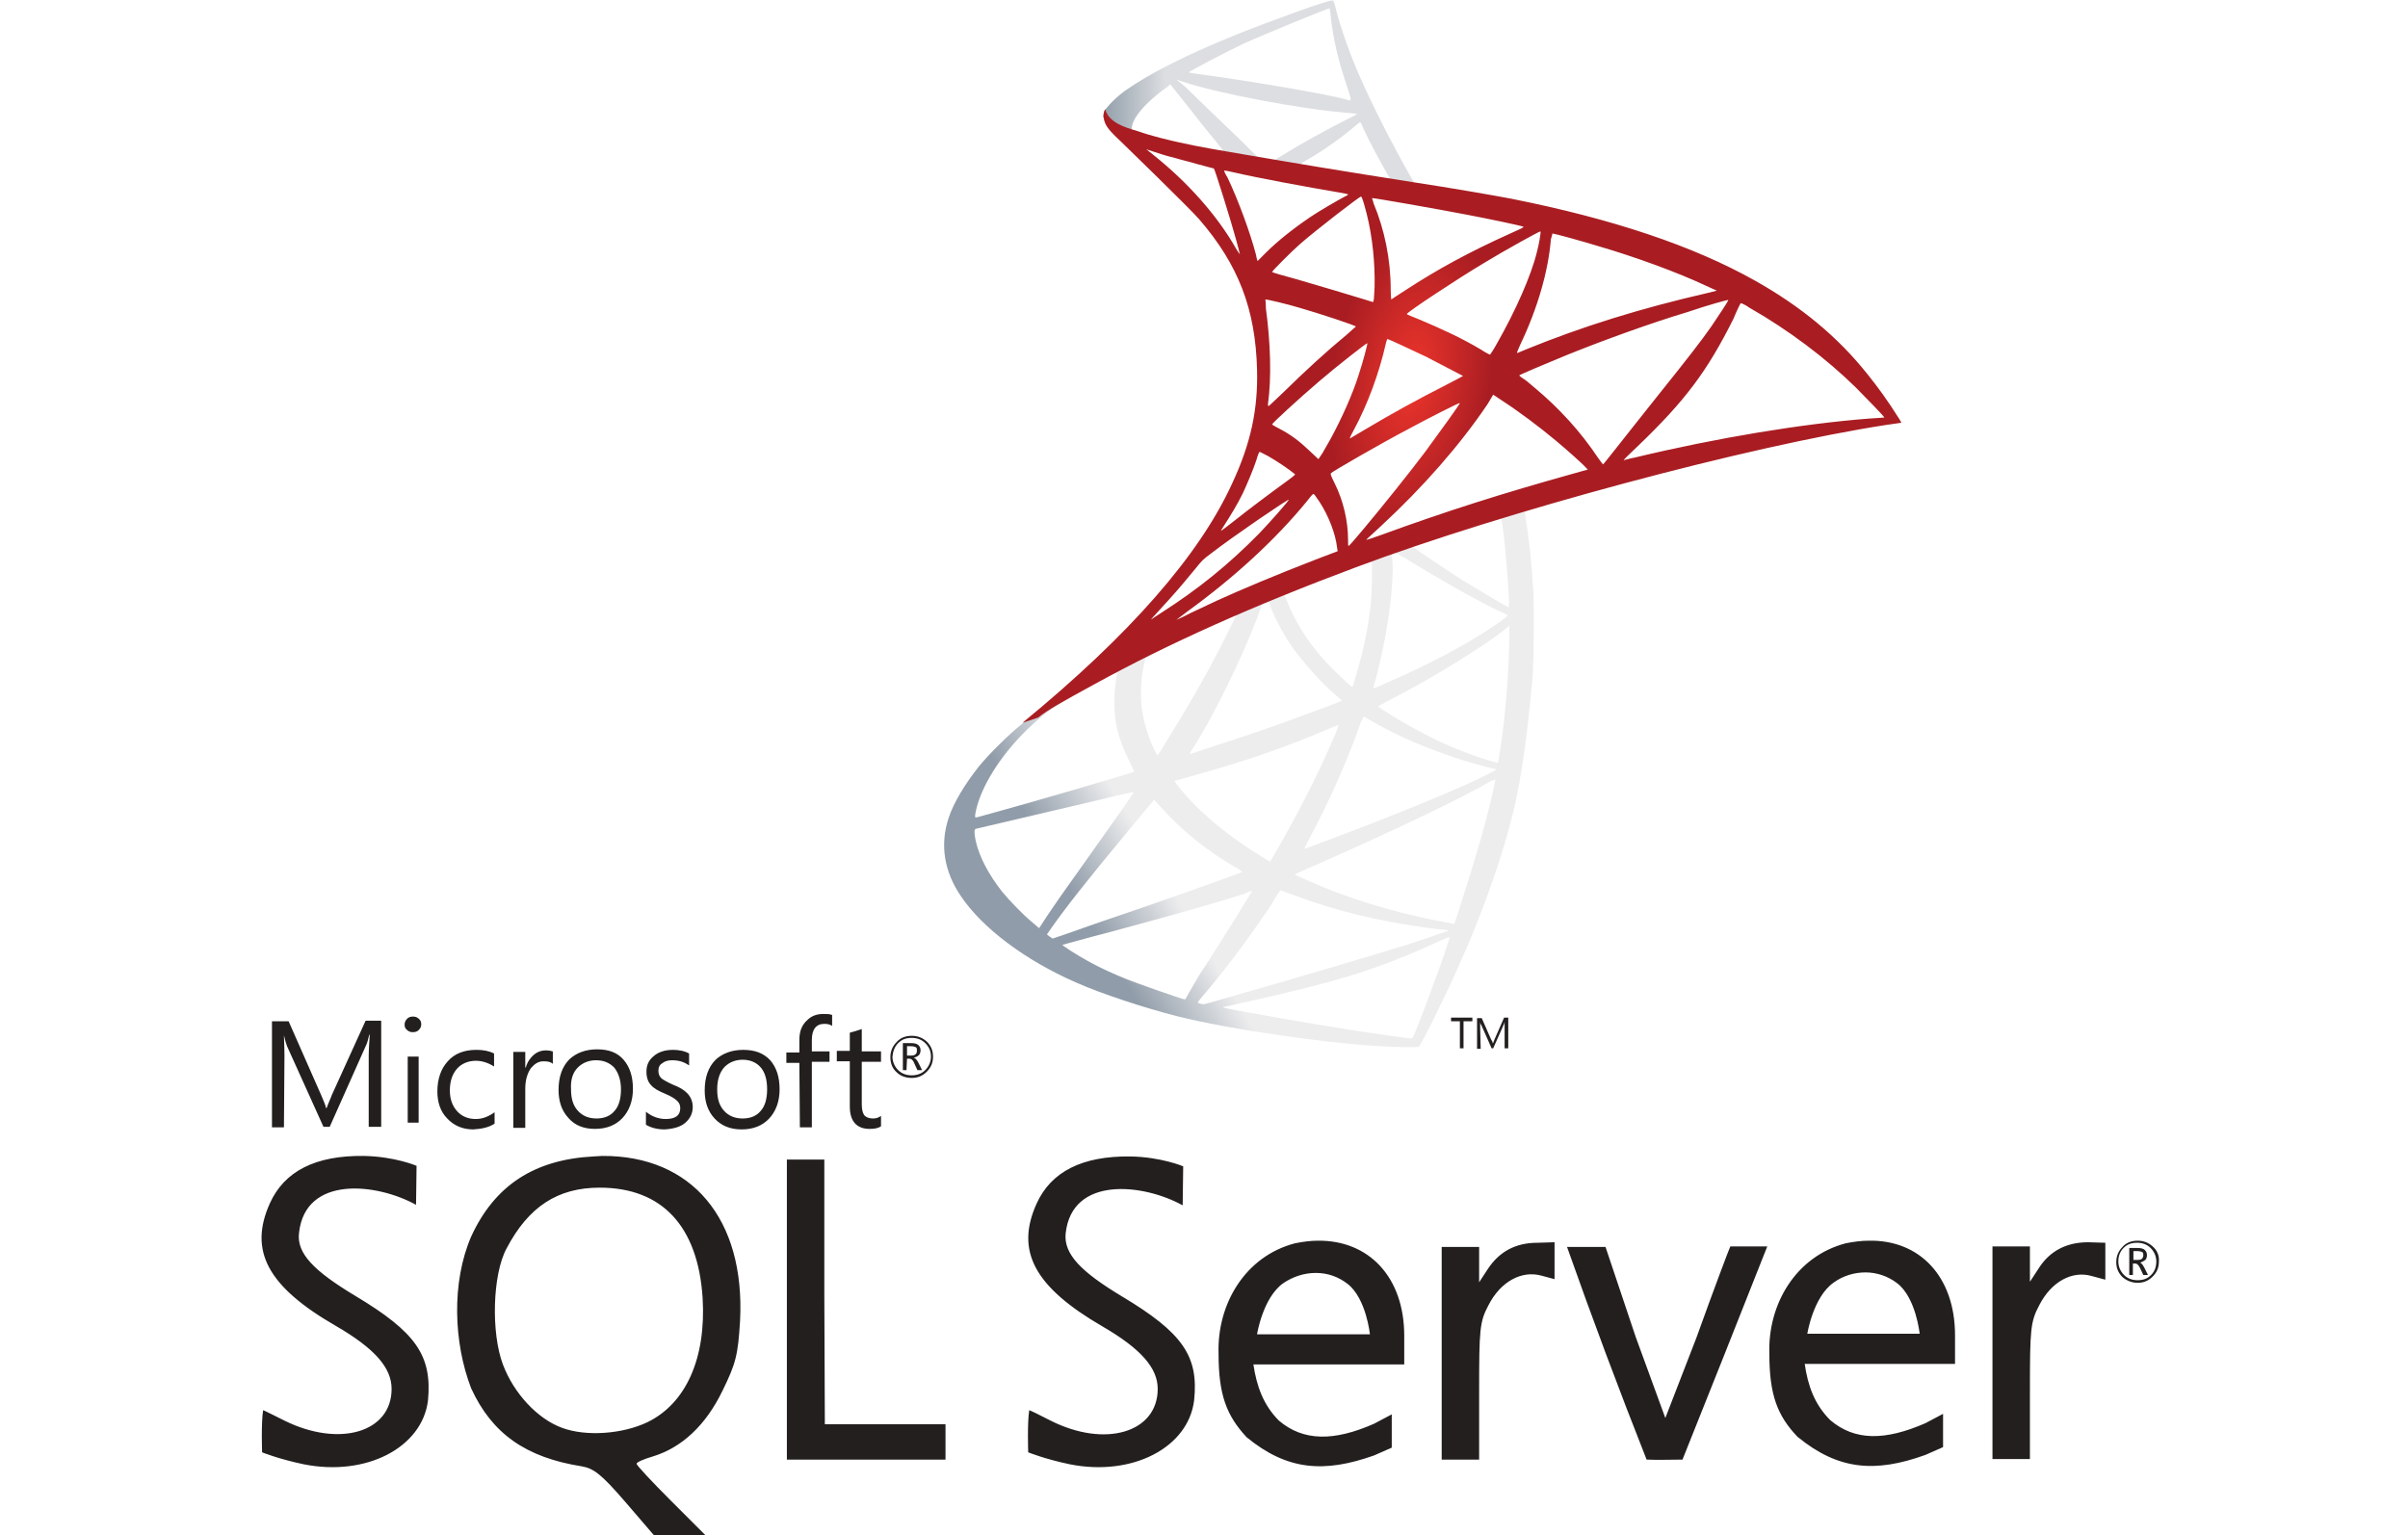
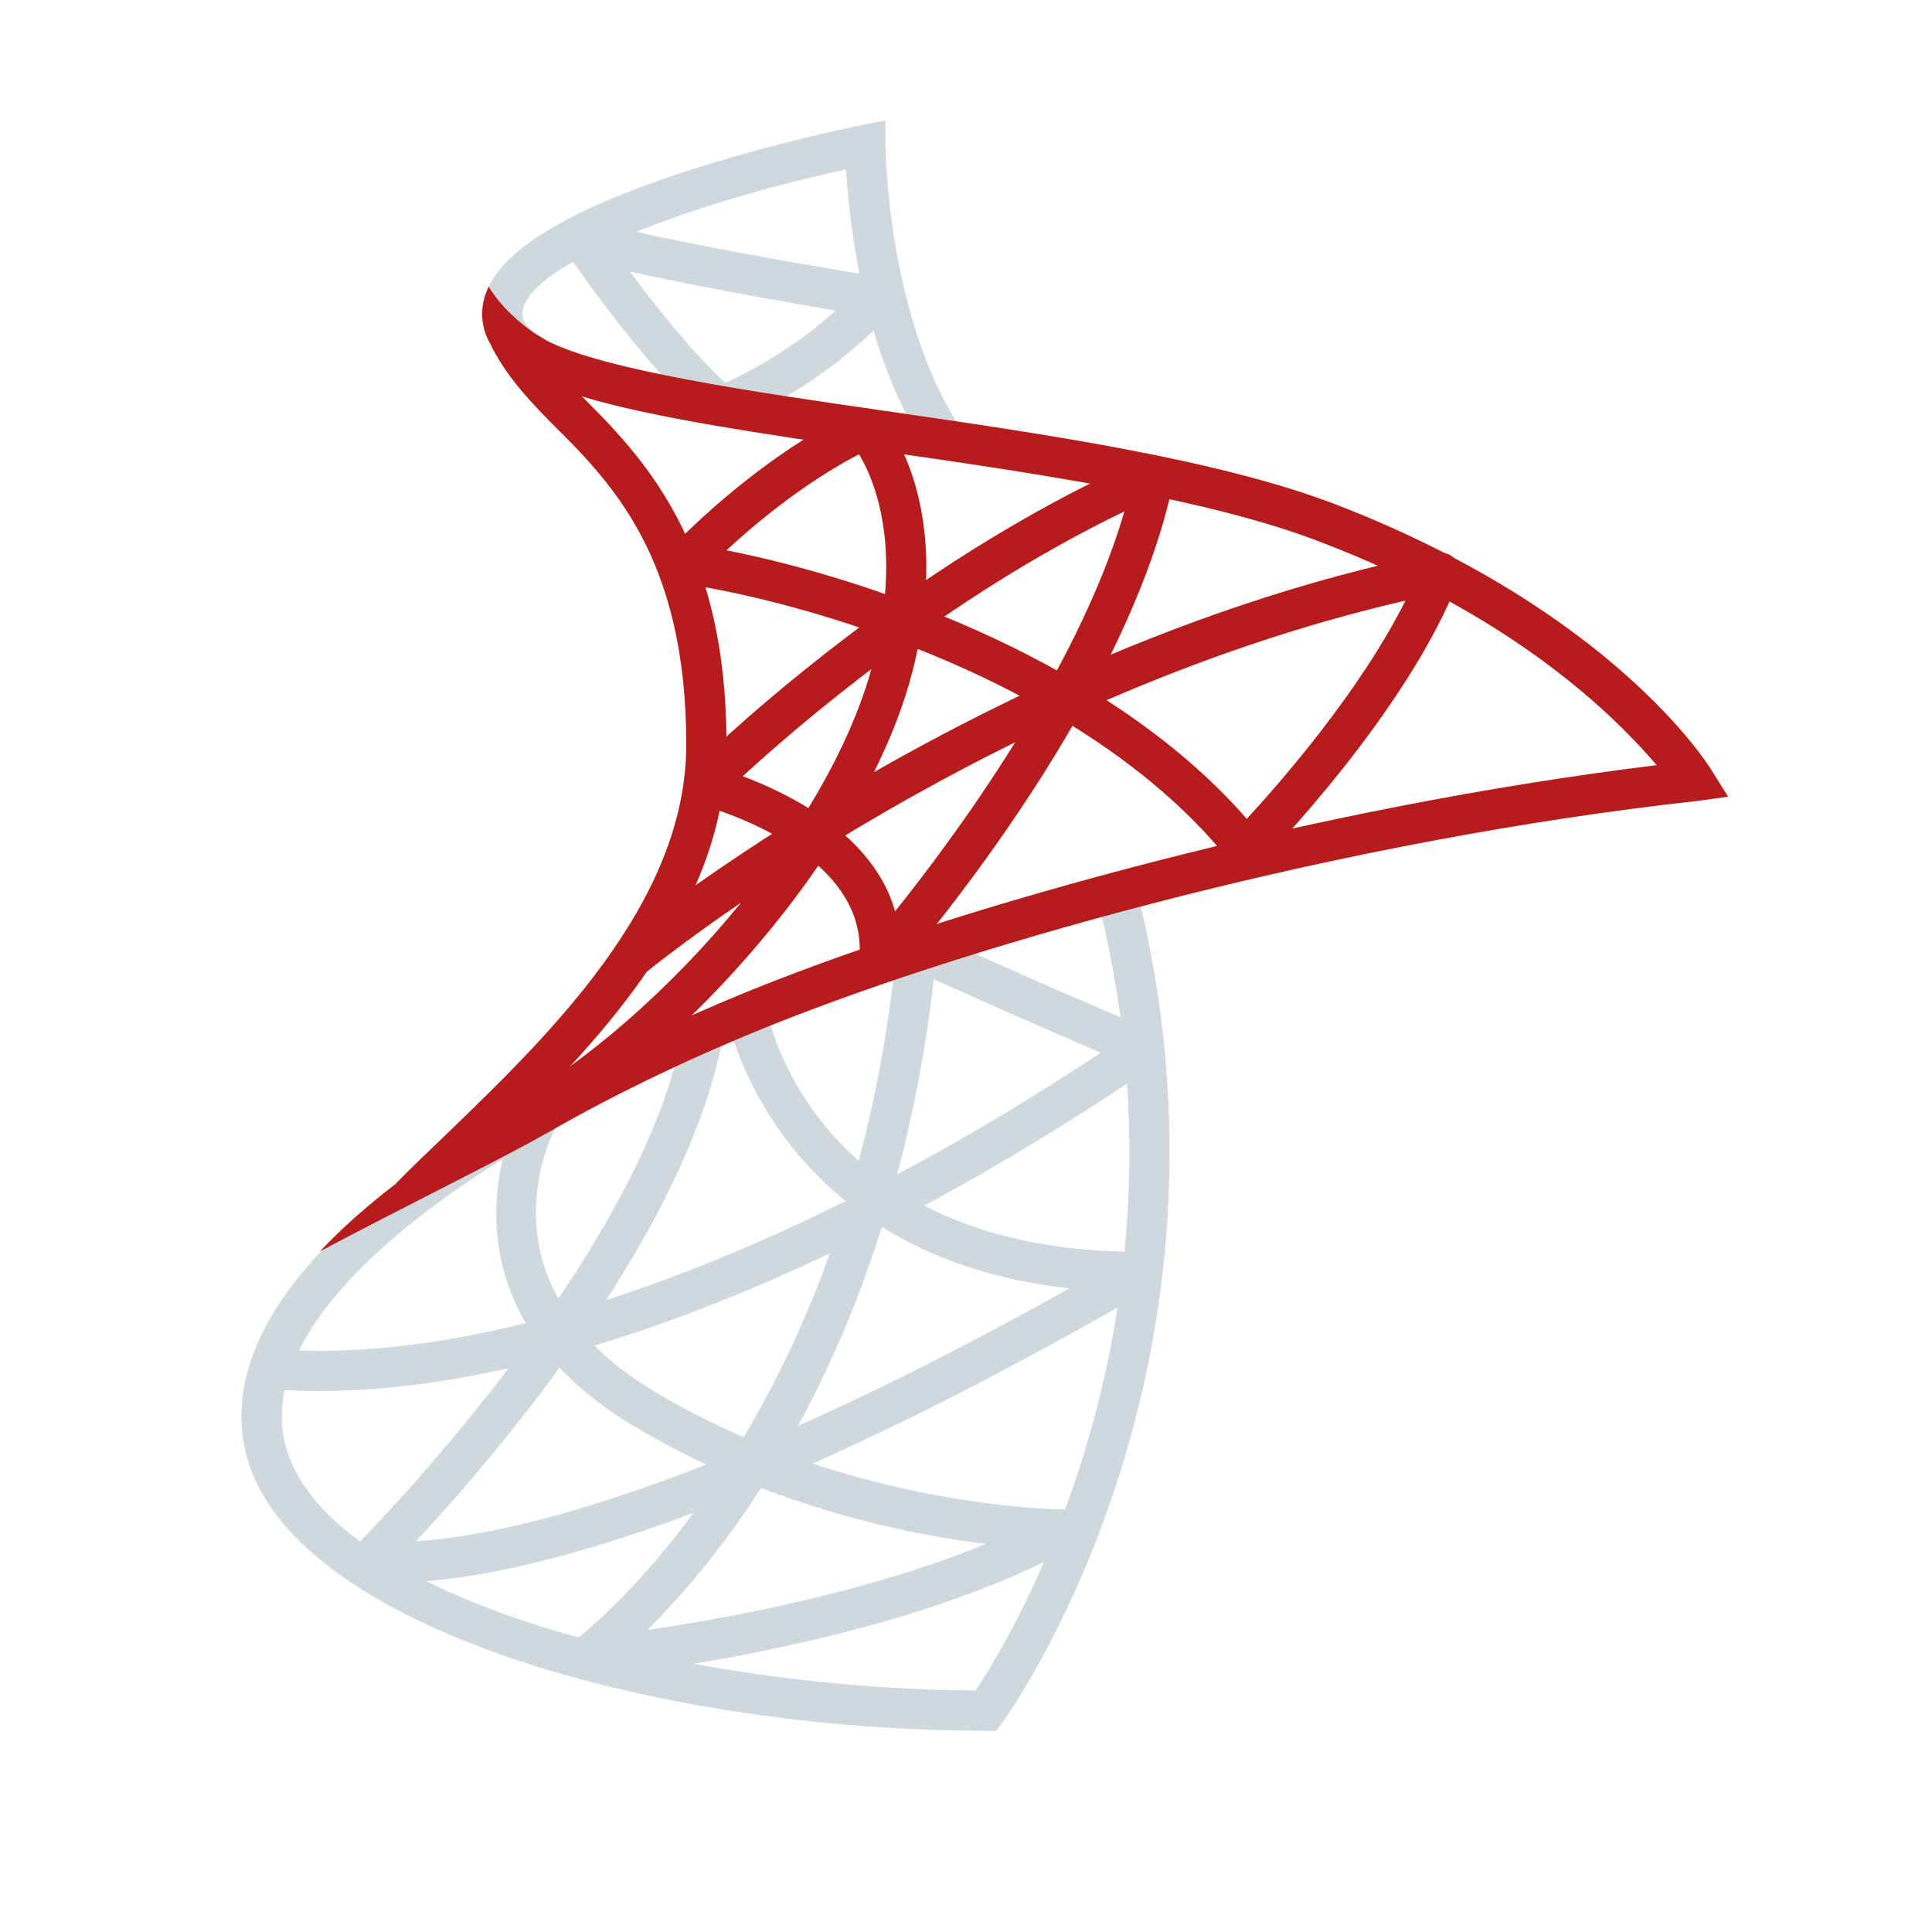
- <svg xmlns="http://www.w3.org/2000/svg" viewBox="65.1 102.4 367.4 295.2" width="2500" height="1594">
-   <linearGradient id="a" gradientTransform="scale(115.9464 -115.9464) rotate(30.578 8.401 .224)" gradientUnits="userSpaceOnUse" x1="1.511" x2="1.657" y1="1.192" y2="1.192">
-     <stop offset="0" stop-color="#909ca9" />
-     <stop offset="1" stop-color="#ededee" />
-   </linearGradient>
-   <linearGradient id="b" gradientTransform="matrix(80.3196 0 0 -80.3196 150.725 -619.331)" gradientUnits="userSpaceOnUse" x1=".981" x2="1.127" y1="-9.224" y2="-9.224">
-     <stop offset="0" stop-color="#939fab" />
-     <stop offset="1" stop-color="#dcdee1" />
-   </linearGradient>
-   <radialGradient id="c" cx="1.935" cy="2.23" gradientTransform="matrix(-102.4055 -15.3824 -31.1105 204.8109 556.169 -251.717)" gradientUnits="userSpaceOnUse" r=".146">
-     <stop offset="0" stop-color="#ee352c" />
-     <stop offset="1" stop-color="#a91d22" />
-   </radialGradient>
-   <path d="M315 196.4l-40.3 13.2-35.1 15.5-9.8 2.6c-2.5 2.4-5.1 4.8-8 7.2-3.1 2.7-6 5.1-8.2 6.9-2.5 2-6.1 5.6-8 7.9-2.8 3.5-5 7.2-5.9 10-1.7 5.1-.9 10.3 2.4 15.1 4.1 6.1 12.4 12.3 22 16.5 4.9 2.2 13.2 4.9 19.4 6.5 10.3 2.6 30.3 5.5 41.3 5.9 2.2.1 5.2.1 5.3 0 .2-.2 2-3.4 3.9-7.5 6.8-13.8 11.6-26.8 14.3-37.8 1.6-6.7 2.8-15.6 3.7-26.2.2-3 .3-12.9.1-16.2-.3-5.5-.8-9.9-1.5-14.3-.1-.6-.2-1.2-.1-1.2.1-.1.5-.2 5.5-1.6zm-9.2 5.4c.4 0 1.3 9.4 1.6 15.3.1 1.2 0 2.1 0 2.1-.2 0-5.1-2.9-8.7-5.1-3-1.9-8.8-5.8-9.7-6.5-.3-.2-.3-.2 2.2-1.1 4.2-1.5 14.2-4.7 14.6-4.7zm-20.6 6.8c.3 0 1 .4 2.7 1.4 6.3 3.9 14.8 8.7 18.5 10.3 1.1.5 1.2.3-1.3 2.1-5.5 3.8-12.5 7.5-20.9 11.2-1.5.7-2.7 1.2-2.8 1.2s.1-.8.4-1.7c2-7.6 3.2-15.3 3.3-21.4-.2-3.1-.2-3.1.1-3.1zm-4.2 1.6c.2.2.1 7-.2 8.9-.5 4.4-1.4 8.6-2.8 13.3-.3 1.1-.6 2.1-.7 2.1-.1.2-4.3-3.9-5.7-5.5-2.4-2.7-4.2-5.5-5.6-8.2-.7-1.4-1.8-4.1-1.7-4.1.5-.4 16.6-6.6 16.7-6.5zm-19.9 7.8c.2.1.4.6.5 1.1 1 2.7 3.2 6.6 5.1 9 2.1 2.7 4.8 5.7 7 7.6.7.6 1.4 1.2 1.5 1.3.2.2.2.2-4.7 2-5.8 2.2-12 4.4-19.2 6.7-1.7.6-3.4 1.1-5.1 1.7-.3.1-.2-.1.6-1.3 3.6-5.6 9-16.5 12-24.3.5-1.3 1-2.7 1.1-3 .1-.4.3-.6.7-.8.2.1.4 0 .5 0zm-6.1 2.5c.1.1-1.5 3.3-3 6.3-3 5.8-6.2 11.4-10.5 18.3-.7 1.2-1.4 2.3-1.5 2.4-.2.2-.2.2-.7-.8-1-2-1.9-4.7-2.3-7.1-.5-2.4-.4-6.5.2-9.1.4-1.9.4-1.9 1.3-2.3 3.7-1.9 16.3-7.8 16.5-7.7zm52.5 2.2v1.3c0 6.8-.7 16.1-1.8 22.9-.2 1.2-.3 2.2-.4 2.2 0 0-.9-.2-1.9-.5-4.6-1.4-9.5-3.5-14-6-3-1.6-7.3-4.3-7.1-4.4 0 0 1.3-.7 2.8-1.5 6-3.1 11.7-6.5 16.7-9.8 1.9-1.2 4.7-3.3 5.3-3.8zm-75.5 9c.1 0 .1.2-.1 1.3-.1.8-.3 2.3-.3 3.3-.2 4.4.5 7.7 2.7 12.2.6 1.2 1.1 2.3 1.1 2.3-.2.2-20.4 6.1-26.7 7.8-1.9.5-3.5 1-3.7 1-.2.1-.2 0-.2-.5.7-4.5 4.1-10.3 8.9-15.3 3.2-3.3 5.7-5.2 10-7.7 3.1-1.6 7.8-4.3 8.3-4.4-.1 0-.1 0 0 0zm47.5 8.5s.8.4 1.6.9c6.5 3.8 15.6 7.3 23.3 9.1l.7.2-1 .5c-4.1 2.3-17.4 7.8-31 12.9-2 .7-3.9 1.5-4.3 1.6-.4.2-.7.2-.7.2s.5-1.1 1.2-2.4c3.8-7.1 7.6-15.8 9.6-21.8.4-.7.6-1.2.6-1.2zm-4.8 1.6s-.2.7-.5 1.4c-2.7 6.4-6.1 13.4-10.6 21.3-1.1 2-2.1 3.6-2.1 3.6s-.9-.5-2-1.2c-6.5-4-12.2-8.8-15.9-13.6l-.5-.7 2.8-.8c9.9-2.7 18.4-5.6 26.8-9.2.9-.4 1.9-.8 2-.8zm30.1 10.5c0 .7-1.5 7-2.8 11.5-1.1 3.8-2 6.8-3.7 12.1-.7 2.3-1.4 4.2-1.4 4.2s-.2 0-.4-.1c-9-1.6-17.2-3.9-24.8-7-2.1-.9-5.2-2.2-5.4-2.4-.1-.1 1.8-.9 4.1-1.9 13.9-6.1 28.2-12.9 33.2-15.9.6-.3 1.1-.5 1.2-.5zm-69.5 2.4c.1.1-3.8 5.6-9.2 13.2-1.9 2.7-4.1 5.8-4.9 6.9-.8 1.2-2.1 3-2.8 4.1l-1.3 2-1.4-1.2c-1.6-1.3-4.4-4.2-5.7-5.8-2.6-3.3-4.4-6.7-5.1-9.8-.3-1.5-.3-2.2 0-2.3.5-.1 8.6-2 16.2-3.8 4.2-1 9.1-2.1 10.9-2.6 1.8-.4 3.2-.7 3.3-.7zm3.9 1.5l1 1.1c4.4 4.9 8.9 8.5 14.3 11.7 1 .5 1.7 1 1.6 1.1-.2.2-18.8 6.8-27.5 9.7-4.8 1.7-8.8 3.1-8.9 3.1l-.6-.4-.5-.4.9-1.3c2.9-4.1 6.5-8.7 14.3-18.1zm24.3 17.4s1.4.5 3 1.1c4 1.5 7.1 2.4 11.3 3.5 5.2 1.3 12.7 2.6 17.1 3 .7.1 1 .1.9.2-.2.1-4.7 1.6-8 2.7-5.2 1.6-21.2 6.4-34.3 10.1-2.4.7-4.5 1.3-4.6 1.3-.3.1-1.3-.2-1.3-.3s.7-1 1.6-2c4.4-5.2 8.7-11.1 12.4-16.6 1-1.8 1.9-3 1.9-3zm-5.4.1s-2.1 3.5-5.9 9.5c-1.6 2.5-3.4 5.4-4.1 6.4-.6 1-1.5 2.5-2 3.4l-.9 1.6-.5-.1c-1.1-.3-8.8-3-10.8-3.8-2.5-1-5.1-2.2-7.1-3.3-2.4-1.3-5.5-3.3-5.2-3.3.1 0 4.2-1.2 9.3-2.5 13.3-3.6 20.7-5.7 25.6-7.3.8-.4 1.6-.6 1.6-.6zm37.9 8.9c.2.3-4.8 14-6.6 18.3-.4 1-.5 1.2-.8 1.2-.5 0-7.7-1-12-1.7-7.6-1.2-20.3-3.4-23.5-4.1l-.7-.2 4.5-1c9.8-2.2 14.4-3.4 19.2-4.8 6-1.8 11.9-4.1 17.9-6.9 1-.4 1.8-.8 2-.8z" fill="url(#a)" />
-   <path d="M273.4 102.5c-.7-.1-11.5 3.8-18.5 6.6-9.4 3.8-16.7 7.5-21.2 10.7-1.7 1.2-3.8 3.3-4.1 4.1-.1.3-.2.7-.2 1l4.1 3.9 9.7 3.1 23.1 4.1 26.4 4.5.3-2.3h-.2l-3.5-.5-.7-1.2c-3.6-6.3-7.6-14.2-9.9-19.5-1.8-4.1-3.5-8.9-4.4-12.3-.5-2.1-.6-2.2-.9-2.2zm-.5 1.5c.1 0 .2.9.3 1.9.5 4.3 1.5 8.4 3 12.8 1.1 3.4 1.1 3.2-.2 2.8-3.1-.9-17-3.3-27.1-4.7-1.6-.2-3-.4-3-.5-.1-.1 7.3-4 10.5-5.5 4.2-1.9 15.7-6.6 16.5-6.8zm-29.4 13.7l1.2.4c6.5 2.2 22.7 5.3 31.7 6 1 .1 1.9.2 1.9.2s-.8.5-1.9 1c-4.3 2.2-9.1 4.8-12.4 6.9-1 .6-1.9 1.1-2 1.1s-.8-.1-1.4-.2l-1.2-.2-3-3c-5.4-5.2-9.6-9.2-11.2-10.8zm-1.2.9l4.3 5.4c2.3 3 4.7 5.8 5.2 6.5.5.6.9 1.2.9 1.2-.1.1-6.2-1.1-9.4-1.8-3.3-.8-4.7-1.1-6.7-1.8l-1.7-.5v-.4c0-2 2.6-5.1 7-8.2zm36.5 7.3c.1 0 .3.3.6 1.1 1 2.3 4.3 8.4 5.1 9.6.2.4.7.4-3.6-.3-10.3-1.7-13.6-2.2-13.6-2.3 0 0 .3-.2.7-.5 3.2-1.8 6.4-4 9.3-6.4.7-.6 1.3-1.1 1.5-1.2-.1 0 0 0 0 0z" fill="url(#b)" />
-   <path d="M229.8 123.4s-.7 1.1 0 2.7c.4 1 1.6 2.2 2.9 3.4 0 0 13.6 13.2 15.2 15.1 7.5 8.7 10.8 17.2 11.1 28.9.2 7.6-1.2 14.2-4.8 21.9-6.3 13.8-19.7 29.1-40.3 46l3-1c1.9-1.5 4.6-3 10.8-6.4 14.4-7.9 30.5-15.1 50.3-22.5 28.5-10.7 75.4-23.3 102.1-27.4l2.8-.4-.4-.7c-2.4-3.8-4.1-6.1-6.1-8.6-5.8-7.3-12.9-13.1-21.6-18-11.9-6.7-27.4-11.9-47-15.8-3.7-.7-11.8-2.1-18.4-3.1-14-2.2-23-3.7-32.9-5.4-3.6-.6-8.9-1.5-12.4-2.3-1.8-.4-5.3-1.2-8.1-2.2-2.4-.7-5.5-1.6-6.2-4.2zm7.9 7.7s.5.2 1.2.4c1.2.4 2.7.9 4.4 1.3 1.3.4 2.7.7 4 1.1 1.8.5 3.4.9 3.4.9.2.2 3.3 10.1 4.3 13.8.4 1.4.7 2.7.7 2.7s-.4-.5-.8-1.2c-3.6-6.3-9.2-12.6-15.7-17.8-.9-.7-1.5-1.2-1.5-1.2zm15 4.1c.2 0 .8.1 1.6.3 5.2 1.2 14.5 2.9 20.4 3.9 1 .2 1.8.3 1.8.4s-.4.3-.8.5c-1 .5-5.1 2.9-6.4 3.8-3.4 2.3-6.4 4.7-8.6 6.9l-1.6 1.6s-.2-.5-.3-1.2c-1.1-4.2-3.4-10.5-5.5-14.9-.4-.6-.7-1.3-.6-1.3-.1 0-.1 0 0 0zm26.3 5c.2.1.5 1.1 1.1 3.4 1.1 4.4 1.6 9.4 1.5 14-.1 1.3-.1 2.5-.2 2.6l-.1.3-1.6-.5c-3.3-1-8.6-2.6-13.1-3.9-2.6-.7-4.7-1.3-4.7-1.4 0-.2 3.8-4 5.4-5.4 3.1-2.7 11.5-9.2 11.7-9.1zm2.1.3c.1-.1 12.6 2.1 18.3 3.2 4.2.8 10.4 2.1 10.8 2.3.2.1-.5.4-2.5 1.3-8 3.6-14 6.9-20 10.8-1.6 1-2.9 1.9-2.9 1.9s-.1-.9-.1-1.9c0-5.8-1.2-11.6-3.3-16.6-.1-.5-.3-.9-.3-1zm32.4 6.4c.1.1-.3 2.6-.7 4-1.1 4.5-4.1 11.3-7.7 17.6-.6 1.1-1.2 2-1.3 2.1-.1 0-.9-.4-1.8-1-3.5-2.1-7.6-4-11.9-5.8-1.2-.5-2.3-.9-2.3-1-.2-.2 9.6-6.7 14.8-9.8 4.1-2.5 10.8-6.2 10.9-6.1zm2.3.4c.3 0 5.8 1.5 8.7 2.4 7.2 2.1 15.4 5.1 20.7 7.6l2.2 1-1.6.4c-13.1 3-24.3 6.5-35.1 10.9-.9.4-1.7.7-1.7.7-.1 0 .2-.7.6-1.6 3.3-6.9 5.4-14.1 5.9-20.3.2-.6.3-1.1.3-1.1zM260.6 160c.1-.1 4.3.9 6.6 1.6 3.5 1 10.8 3.4 10.8 3.6 0 0-.8.7-1.8 1.6-4 3.3-7.8 6.8-12.4 11.3-1.4 1.3-2.5 2.4-2.6 2.4s-.1-.2-.1-.4c.7-5.1.5-11.7-.4-18.4 0-1-.1-1.7-.1-1.7zm89 .1c.1.1-2 3.2-3.2 5-1.8 2.6-4.5 6.1-10.6 13.7-3.2 4-6.8 8.6-8 10.1s-2.2 2.8-2.3 2.8c0 0-.4-.5-.9-1.2-3.4-5.1-7.5-9.6-12.3-13.6-.9-.8-1.9-1.6-2.3-1.8-.3-.2-.6-.5-.6-.5 0-.1 5.2-2.3 9.1-3.9 6.9-2.8 16.3-6.2 23.3-8.3 3.8-1.3 7.8-2.4 7.8-2.3zm2.4.6c.1 0 .9.3 1.7.9 7.4 4.2 14.7 9.7 20.4 15.3 1.6 1.6 5.6 5.7 5.5 5.8 0 0-1.4.1-3 .2-12.8 1-29.2 3.7-45 7.5-1.1.2-2 .5-2.1.5s1.1-1.2 2.6-2.6c9.3-8.9 13.5-14.6 18.5-24.6.7-1.7 1.3-2.9 1.4-3-.1 0-.1 0 0 0zm-67.9 6.9c.4.1 4.4 2 7.4 3.4 2.7 1.4 6.9 3.6 7.1 3.7 0 0-1.4.8-3.2 1.7-5.7 2.9-10.6 5.6-15.8 8.7-1.5.9-2.7 1.6-2.7 1.6-.1 0-.1-.1.7-1.6 2.7-5 4.9-11 6.2-16.8.1-.4.2-.7.3-.7zm-3.9.8c.1.1-.9 3.8-1.6 5.9-1.2 3.9-3.4 8.7-5.4 12.4-.5.9-1.2 2.1-1.6 2.8l-.8 1.2-1.7-1.6c-2-1.9-3.6-3.1-5.7-4.2-.8-.4-1.5-.8-1.5-.9 0-.2 5.2-5 9.2-8.4 2.9-2.5 9-7.3 9.1-7.2zm24.2 9.9l1.5 1c3.4 2.2 7.4 5.2 10.5 7.8 1.7 1.4 5.1 4.4 5.8 5.2l.4.4-2.5.7c-14 3.9-24.7 7.3-37.3 11.9-1.4.5-2.6.9-2.7.9-.2 0-.3.2 2.8-2.7 8-7.4 15.2-15.6 20.5-23.5zm-6.4 1.6c.1.1-4.1 5.9-6.6 9.3-3 4-8.3 10.6-11.9 14.9-1.5 1.8-2.8 3.3-2.9 3.3s-.1-.4-.1-1.1c0-3.7-.9-7.6-2.6-11-.7-1.4-.8-1.7-.7-1.9.6-.5 9.4-5.6 15.1-8.6 3.7-2 9.6-5 9.7-4.9zm-38.5 9.4c.1 0 .8.4 1.6.8 1.9 1.1 3.7 2.3 5.2 3.5.1.1-.7.7-1.8 1.5-2.9 2.1-7.3 5.4-9.8 7.4-2.7 2.1-2.8 2.2-2.5 1.7 2-3.1 3-4.8 4.1-7 .9-2 1.9-4.3 2.6-6.4.2-.8.5-1.5.6-1.5zm10.3 8.1c.2 0 .3.2 1.2 1.5 1.7 2.6 3.1 6.1 3.4 8.9l.1.6-4.2 1.6c-7.5 2.9-14.4 5.8-19 7.9-1.3.6-3.6 1.7-5.1 2.4-1.5.8-2.7 1.3-2.7 1.3s.9-.7 2.1-1.6c9.1-6.6 17-13.9 22.9-21.1.6-.8 1.2-1.5 1.3-1.5zm-4.7 1.1c.1.1-3.4 4.1-5.7 6.5-5.9 6-11.7 10.7-18.9 15.3-.9.6-1.7 1.1-1.8 1.2-.2.1.1-.2 3.2-3.6 2-2.2 3.5-4 5.3-6.2 1.2-1.5 1.4-1.7 3-2.9 4.4-3.4 14.7-10.4 14.9-10.3z" fill="url(#c)" />
-   <path d="M133.1 324.7c-.6 0-1.1.1-1.7.1-11.4.6-19 5.6-23.5 15.4-3.8 8.8-3.4 20.4 0 29.2 4 8.7 10.5 13.3 21.3 15 2.3.4 3.8 1.6 8.3 6.8l5.5 6.4h9.9l-6.6-6.6c-3.6-3.6-6.6-6.8-6.6-7.1s1.4-.9 3.1-1.4c5.6-1.7 10.2-6 13.4-12.6 2.6-5.3 3-6.9 3.4-13.5 1-19.6-9.3-31.8-26.5-31.7zm8.7 51.2c-4.8 2.3-11.8 2.8-16.4 1.1-4.7-1.7-9.3-6.6-11.4-12.2-2.3-6.1-2-17.3.7-22.3 4.2-8 9.8-11.7 17.9-11.7 12 0 18.9 7.4 19.8 21.2.7 11.6-3.2 20.3-10.6 23.9zm171.1-34.5c-4.2 0-7.3 1.7-9.5 5l-1.7 2.6v-6.8h-7.2v40.9h7.2V370c0-12 .1-13.4 1.8-16.6 2.3-4.5 6.3-6.7 10.1-5.7l2.6.7v-7.1zm-42.2-.4c-1.4 0-2.9.2-4.4.5-9.6 2.5-15 11.7-14.7 21.2 0 7.9 1.5 11.9 5.4 16.1 7.8 6.4 14.9 6.9 24.5 3.5 1.6-.7 3.4-1.5 3.4-1.5v-6.4l-3.4 1.8c-7.7 3.4-13.6 3.4-18.3-.6-3-3-4.3-6.7-4.9-10.8h29v-5.5c0-11.3-6.8-18.4-16.6-18.3zM259 359s1.1-7 5-9.8c1.9-1.3 4.1-2 6.3-2s4.3.7 6.1 2.1c3.6 2.8 4.3 9.7 4.3 9.7zm-173.4-7.4c-7.8-4.7-11.3-8.1-10.8-12.1 1.2-11.1 14.9-9.6 22.5-5.4l.1-7.5s-4.2-1.8-10.2-1.9c-9.2-.1-15.2 2.9-18 9.1-4.1 9.1-.5 16 12.7 23.6 7.4 4.3 10.7 8 10.7 12.1 0 8.4-10.1 11.3-20.6 6.1-2.2-1.1-4-2-4.1-2-.4 2.4-.2 8.1-.2 8.1s3.2 1.3 8 2.3c12 2.4 22.8-3.2 23.9-12.3.8-8.6-2.3-13.1-14-20.1zm291-10.6c-1.4 0-2.9.2-4.4.5-9.6 2.5-15 11.7-14.7 21.2 0 7.9 1.5 11.9 5.4 16 7.8 6.4 14.9 7 24.6 3.5 1.6-.7 3.4-1.5 3.4-1.5v-6.4l-3.4 1.8c-7.8 3.4-13.6 3.4-18.3-.6-3-3-4.3-6.6-4.9-10.8h28.9v-5.5c0-11.3-6.8-18.4-16.6-18.2zm-11.8 17.9s1.1-7 5-9.8c1.9-1.4 4.1-2 6.2-2s4.3.7 6.1 2.1c3.6 2.8 4.3 9.7 4.3 9.7zM233 351.7c-7.8-4.7-11.2-8.1-10.8-12.1 1.2-11.1 14.9-9.6 22.5-5.4l.1-7.5s-4.2-1.8-10.2-1.9c-9.2-.1-15.2 2.9-18 9.1-4.1 9.1-.4 16 12.7 23.6 7.4 4.3 10.6 8 10.6 12 0 8.4-10.1 11.4-20.6 6.1-2.1-1.1-4-2-4.1-2-.4 2.4-.2 8.1-.2 8.1s3.2 1.3 8 2.3c12 2.4 22.8-3.2 23.9-12.3.9-8.5-2.2-13-13.9-20zm185.8-10.4c-4.2 0-7.4 1.7-9.5 5l-1.7 2.6v-6.8h-7.2V383h7.2v-13c0-12 .1-13.4 1.8-16.6 2.3-4.5 6.3-6.7 10.1-5.6l2.6.7v-7.1zm-243 10.2v-26.1h-7.2v57.7h30.5v-6.8h-23.2zm167.7 8.1l-6 15.5-5.7-15.6-5.8-17.3h-7.4c4.8 13.6 10 27.5 15.3 40.9 2.3.1 4.6 0 6.9 0l8.1-20.3 8.2-20.7H350c-.1.1-3.2 8.3-6.5 17.5zm-150.9-49.9c1.2 0 2.1-.4 2.9-1.2s1.2-1.7 1.2-2.9-.4-2.1-1.2-2.9c-.8-.7-1.7-1.1-2.9-1.1s-2.2.4-2.9 1.2c-.8.8-1.2 1.8-1.2 2.9 0 1.2.4 2.2 1.2 2.9.7.7 1.7 1.1 2.9 1.1zM190 303c.7-.7 1.5-1 2.6-1 1 0 1.9.3 2.6 1s1.1 1.5 1.1 2.6c0 1-.4 1.9-1.1 2.6s-1.6 1-2.6 1-1.9-.3-2.6-1-1.1-1.6-1.1-2.6c.1-1 .4-1.9 1.1-2.6zm1.7 3h.5c.3 0 .7.3.9.9l.6 1.3h.9l-.7-1.4c-.3-.6-.6-.9-.9-1 .4-.1.7-.2 1-.5.2-.2.3-.6.3-.9 0-.4-.1-.7-.4-1s-.8-.4-1.5-.4h-1.5v5.2h.7zm0-2.4h.7c.5 0 .8.1 1 .2s.2.3.2.7c0 .6-.4.9-1.1.9h-.8zM72 305.5c0-1.8-.1-3.2-.1-4 .2.9.4 1.6.6 2.1l7 15.5h1.2l7-15.7c.2-.4.4-1.1.6-2h.1c-.1 1.6-.2 2.9-.2 4v13.7h2.4v-20.4h-3L81.1 313c-.2.6-.6 1.4-1 2.5H80c-.1-.6-.5-1.4-.9-2.4l-6.3-14.3h-3.2v20.4h2.3zm23.7.1h2.1v12.7h-2.1zm1-4.7c.4 0 .8-.1 1.1-.4s.5-.6.5-1.1c0-.4-.1-.8-.5-1.1-.3-.3-.7-.4-1.1-.4s-.8.1-1.1.4-.5.7-.5 1.1c0 .5.1.8.5 1.1.3.3.7.4 1.1.4zm15.7 17.6v-2.2c-1.1.8-2.3 1.3-3.6 1.3-1.5 0-2.7-.5-3.6-1.5s-1.4-2.3-1.4-4c0-1.8.5-3.2 1.4-4.2s2.2-1.5 3.6-1.5c1.2 0 2.4.4 3.5 1.1V305c-1-.5-2.1-.7-3.4-.7-2.3 0-4.2.7-5.5 2.2-1.3 1.4-2 3.4-2 5.8 0 2.1.6 3.9 1.9 5.2 1.3 1.4 3 2.1 5 2.1 1.7-.1 3-.4 4.1-1.1zm5.9-6.7c0-1.7.4-3 1.1-4 .7-.8 1.4-1.3 2.4-1.3.8 0 1.4.1 1.8.5v-2.4c-.3-.1-.8-.2-1.4-.2-.8 0-1.6.3-2.2.8-.7.6-1.3 1.4-1.6 2.5h-.1v-3H116v14.6h2.3zm13.4 7.7c2.2 0 4-.7 5.3-2.1s2-3.3 2-5.6c0-2.4-.6-4.2-1.8-5.6s-2.9-2-5.1-2-4 .7-5.3 1.9c-1.4 1.4-2.1 3.4-2.1 5.9 0 2.2.6 4 1.9 5.4 1.2 1.4 2.9 2.1 5.1 2.1zm-3.3-11.8c.9-.9 2.1-1.4 3.5-1.4 1.5 0 2.6.5 3.5 1.4.8 1 1.3 2.4 1.3 4.2s-.4 3.2-1.2 4.1c-.8 1-2 1.5-3.5 1.5s-2.7-.5-3.6-1.5-1.3-2.3-1.3-4.1c-.1-1.8.3-3.2 1.3-4.2zm20.7 10.6c.9-.8 1.4-1.8 1.4-3 0-1.1-.4-2-1.1-2.7-.6-.6-1.4-1.1-2.7-1.6-1.1-.5-1.8-.9-2.2-1.2-.4-.4-.6-.8-.6-1.5 0-.6.2-1.1.7-1.4.5-.4 1.1-.6 1.9-.6 1.3 0 2.3.3 3.3 1V305c-.9-.5-2-.7-3.1-.7-1.5 0-2.8.4-3.7 1.2-1 .8-1.4 1.8-1.4 3 0 1.1.3 2 .9 2.6.5.6 1.4 1.1 2.6 1.6s2 1 2.4 1.4.6.8.6 1.4c0 1.4-.9 2.1-2.8 2.1-1.4 0-2.7-.5-3.8-1.4v2.5c1 .6 2.2.9 3.6.9 1.7-.1 3.1-.5 4-1.3zm11.1-14c-2.2 0-4 .7-5.3 1.9-1.4 1.4-2.1 3.4-2.1 5.9 0 2.2.6 4 1.9 5.4s3 2.1 5.2 2.1 4-.7 5.3-2.1 2-3.3 2-5.6c0-2.4-.6-4.2-1.8-5.6-1.3-1.4-3-2-5.2-2zm4.6 7.6c0 1.8-.4 3.2-1.2 4.1-.8 1-2 1.5-3.5 1.5s-2.7-.5-3.6-1.5-1.3-2.3-1.3-4.1c0-1.9.5-3.3 1.4-4.3.9-.9 2.1-1.4 3.5-1.4s2.6.5 3.4 1.4c.9 1 1.3 2.4 1.3 4.3zm6.3 7.3h2.3v-12.6h3.4v-2h-3.4v-2.2c0-2 .8-3.1 2.4-3.1.6 0 1.1.1 1.5.4v-2.1c-.4-.2-1-.2-1.7-.2-1.3 0-2.3.4-3.1 1.2-1 .9-1.5 2.1-1.5 3.8v2.4h-2.5v2h2.5zm9.6-4c0 2.8 1.3 4.3 3.8 4.3.9 0 1.6-.1 2.2-.5v-2c-.4.3-.9.5-1.5.5-.8 0-1.3-.2-1.7-.6-.3-.4-.5-1.1-.5-2.1v-8.2h3.7v-2H183v-4.3c-.8.3-1.6.5-2.3.7v3.5h-2.5v2h2.5zm250.5 26.9c-.8-.7-1.7-1.1-2.9-1.1s-2.2.4-2.9 1.2c-.8.8-1.2 1.8-1.2 2.9 0 1.2.4 2.1 1.2 2.9.8.7 1.8 1.1 2.9 1.1 1.2 0 2.1-.4 2.9-1.2s1.2-1.7 1.2-2.9c.1-1.2-.4-2.2-1.2-2.9zm-.3 5.5c-.7.7-1.5 1-2.6 1-1 0-1.9-.3-2.6-1s-1.1-1.6-1.1-2.6.3-1.9 1-2.6 1.5-1 2.6-1c1 0 1.9.3 2.6 1s1.1 1.6 1.1 2.6-.3 1.9-1 2.6zm-2.1-2.4c.4-.1.7-.3 1-.5.2-.2.3-.6.3-.9 0-.4-.1-.7-.4-1s-.8-.4-1.5-.4h-1.5v5.2h.7v-2.2h.5c.3 0 .6.3.9.9l.6 1.3h.9l-.7-1.4c-.3-.6-.6-.9-.8-1zm-.5-.5h-.8V343h.7c.5 0 .8.1 1 .2s.2.3.2.7c-.1.6-.4.8-1.1.8zM298 304h.7v-5.2h1.7v-.7h-4.1v.7h1.7zm3.9-3.9v-1.2c0 .3.1.5.2.6l2 4.5h.3l2-4.5c.1-.1.1-.3.2-.6v5.1h.7v-5.9h-.8l-1.8 4.1c0 .1-.2.4-.3.8h-.1c0-.2-.1-.4-.3-.7l-1.8-4.1h-.9v5.9h.7z" fill="#231f1f" />
+ <svg xmlns="http://www.w3.org/2000/svg" viewBox="0 0 48 48" width="144px" height="144px">
+   <path fill="#cfd8dc" d="M23.084,11.277c-1.633-2.449-1.986-5.722-2.063-7.067c-4.148,0.897-8.269,2.506-8.031,3.691 c0.03,0.149,0.218,0.328,0.53,0.502l-0.488,0.873c-0.596-0.334-0.931-0.719-1.022-1.179c-0.269-1.341,1.25-2.554,4.642-3.709 c2.316-0.789,4.652-1.26,4.751-1.279l0.597-0.12L22,3.6c0,0.042,0.026,4.288,1.916,7.123L23.084,11.277z" />
+   <path fill="#cfd8dc" d="M24.751,43H24.5c-8.192,0-17.309-2.573-18.386-6.879c-0.657-2.63,1.492-5.536,6.214-8.401 l0.52,0.854c-4.249,2.579-6.296,5.172-5.763,7.305c0.935,3.738,9.575,6.068,17.153,6.12c0.901-1.347,5.742-9.26,2.979-19.873 l0.967-0.252c3.149,12.092-3.218,20.837-3.282,20.924L24.751,43z" />
+   <path fill="#cfd8dc" d="M9.931,39.306c-0.539,0-0.806-0.059-0.85-0.07c-0.176-0.043-0.314-0.178-0.362-0.352 c-0.049-0.174,0.001-0.361,0.129-0.488c0.072-0.072,7.197-7.208,8.159-12.978l0.986,0.164c-0.827,4.964-5.715,10.623-7.656,12.707 c1.939-0.111,6.835-1.019,16.234-6.28c-7.335-0.804-8.495-6.676-8.507-6.739l0.983-0.181c0.047,0.246,1.226,6.011,9.244,6.011 c0.003,0,0.005,0,0.008,0l0,0c0.227,0,0.424,0.152,0.482,0.37c0.06,0.218-0.036,0.449-0.231,0.563 C17.315,38.542,11.867,39.305,9.931,39.306z" />
+   <path fill="#cfd8dc" d="M14.524,41.7c-0.207,0-0.395-0.128-0.468-0.325c-0.079-0.211-0.007-0.45,0.177-0.582 c0.034-0.025,1.813-1.338,3.706-4.228c-0.728-0.322-1.465-0.698-2.196-1.137c-0.888-0.533-1.559-1.105-2.06-1.691 c-2.57,0.678-4.942,0.946-7.025,0.769l0.084-0.996c1.876,0.159,4.009-0.063,6.321-0.64c-1.573-2.688-0.129-5.356-0.109-5.392 l0.874,0.487c-0.067,0.122-1.265,2.37,0.249,4.633c2.201-0.632,4.549-1.567,6.979-2.782c0.559-1.835,0.996-3.922,1.225-6.276 c0.016-0.161,0.108-0.304,0.248-0.385s0.311-0.088,0.458-0.021c0.032,0.015,3.264,1.491,5.604,2.454 c0.17,0.07,0.288,0.228,0.307,0.411c0.02,0.183-0.063,0.361-0.216,0.465c-2.289,1.56-4.563,2.913-6.778,4.042 c-0.702,2.225-1.571,4.077-2.459,5.591c3.702,1.383,6.915,1.404,6.956,1.404c0.228,0,0.427,0.154,0.484,0.375 c0.057,0.221-0.042,0.452-0.241,0.563c-4.54,2.522-11.767,3.232-12.072,3.261C14.556,41.699,14.54,41.7,14.524,41.7z M18.909,36.967c-1.04,1.614-2.062,2.773-2.826,3.53c1.998-0.294,5.501-0.938,8.408-2.139 C23.099,38.187,21.084,37.807,18.909,36.967z M14.767,33.431c0.393,0.392,0.883,0.775,1.49,1.14 c0.736,0.442,1.483,0.817,2.22,1.135c0.754-1.264,1.501-2.781,2.142-4.568C18.598,32.1,16.636,32.868,14.767,33.431z M23.202,24.329c-0.205,1.768-0.521,3.381-0.913,4.85c1.66-0.885,3.354-1.896,5.062-3.026 C25.802,25.497,24.099,24.734,23.202,24.329z" />
+   <path fill="#cfd8dc" d="M17.924,10.6c-0.117,0-0.233-0.042-0.325-0.12c-1.61-1.378-3.505-4.182-3.585-4.301 c-0.129-0.191-0.109-0.446,0.046-0.616c0.154-0.171,0.408-0.211,0.608-0.102c0.011,0.003,0.938,0.385,7.217,1.431 c0.181,0.03,0.33,0.156,0.39,0.328c0.061,0.172,0.022,0.364-0.1,0.5c-1.758,1.953-3.979,2.813-4.073,2.848 C18.044,10.589,17.983,10.6,17.924,10.6z M15.647,6.746c0.631,0.849,1.54,1.996,2.372,2.769c0.511-0.233,1.657-0.818,2.744-1.798 C18.18,7.276,16.604,6.962,15.647,6.746z" />
+   <path fill="#b71c1c" d="M21.843,24.4c-0.068,0-0.137-0.014-0.201-0.042c-0.199-0.088-0.319-0.294-0.296-0.51 c0.292-2.749-3.926-3.852-3.969-3.862c-0.174-0.044-0.312-0.179-0.359-0.352s0.002-0.359,0.129-0.486 c0.207-0.207,5.139-5.098,11.327-7.784c0.173-0.075,0.369-0.047,0.515,0.07c0.145,0.118,0.212,0.307,0.174,0.489 c-1.186,5.744-6.71,12.044-6.944,12.309C22.12,24.341,21.982,24.4,21.843,24.4z M18.455,19.285 c1.184,0.445,3.258,1.475,3.783,3.356c1.449-1.808,4.542-5.973,5.697-9.934C23.548,14.817,19.854,17.999,18.455,19.285z" />
+   <path fill="#b71c1c" d="M13.079,28.36l-0.475-0.88c1.883-1.015,4.04-2.883,5.807-5.054c-1.504,1.03-2.365,1.735-2.392,1.758 l-0.639-0.77c0.039-0.032,1.764-1.447,4.631-3.22c0.787-1.266,1.392-2.568,1.703-3.816c0.053-0.212,0.099-0.417,0.136-0.615 c-1.925-0.687-3.701-1.094-4.921-1.269c-0.185-0.026-0.339-0.153-0.401-0.328c-0.062-0.175-0.021-0.371,0.104-0.507 c0.085-0.092,2.116-2.268,4.654-3.463c0.197-0.093,0.433-0.047,0.581,0.114c0.067,0.073,1.44,1.615,1.091,4.805 c1.155,0.45,2.345,0.997,3.491,1.648c2.759-1.24,5.892-2.356,9.229-3.03c0.172-0.034,0.363,0.028,0.481,0.168 c0.117,0.14,0.149,0.333,0.083,0.503c-1.3,3.332-4.786,6.891-4.934,7.041c-0.101,0.102-0.239,0.153-0.383,0.148 c-0.143-0.008-0.275-0.076-0.365-0.188c-1.12-1.408-2.584-2.574-4.163-3.523c-2.175,1.004-4.101,2.078-5.684,3.049 C18.693,24.084,15.644,26.979,13.079,28.36z M27.492,17.396c1.29,0.832,2.491,1.81,3.484,2.948 c0.828-0.898,2.815-3.168,3.942-5.422C32.268,15.532,29.76,16.415,27.492,17.396z M22.799,16.122 c-0.033,0.163-0.071,0.33-0.113,0.5c-0.21,0.839-0.544,1.701-0.972,2.561c1.096-0.626,2.309-1.272,3.618-1.898 C24.494,16.841,23.639,16.455,22.799,16.122z M18.048,13.672c1.111,0.218,2.48,0.574,3.941,1.086 c0.152-1.843-0.346-2.972-0.647-3.472C19.966,12.004,18.761,13.014,18.048,13.672z" />
+   <path fill="#b71c1c" d="M18.05,18.5c0,4.38-3.65,7.86-6.28,10.4c-0.44,0.43-1.93,0.5-1.93,0.5 c0.37-0.38,0.79-0.78,1.24-1.21c2.5-2.42,5.97-5.73,5.97-9.69c0-4.69-1.89-6.54-3.38-8.02c-0.66-0.67-1.22-1.31-1.56-2.09 l0.31-0.13c0.34,0.15,0.73,0.32,1.03,0.45c0.24,0.35,0.56,0.69,0.93,1.06C15.91,11.3,18.05,13.4,18.05,18.5z" />
+   <path fill="#b71c1c" d="M42.935,19.794c0,0-0.605,0.086-0.775,0.106c-8.76,0.97-17.8,3.49-22.97,5.56 c-1.87,0.75-3.81,1.66-5.58,2.68c-0.01,0.01-0.02,0.01-0.04,0.02C12.53,28.76,10,30,7.95,31.09c3-3.19,8.62-5.65,10.86-6.55 c5.07-2.03,13.78-4.48,22.35-5.53c-1.01-1.18-3.48-3.68-8.34-5.54c-2.84-1.1-7.16-1.72-10.97-2.27c-6.06-0.87-9.51-1.45-9.84-3.1 c-0.07-0.33-0.02-0.66,0.13-0.98c0.33,0.54,0.8,0.92,1.11,1.14c0.15,0.1,0.26,0.16,0.3,0.18l0.01,0.01 c1.42,0.75,5.25,1.3,8.44,1.76c3.86,0.56,8.23,1.19,11.18,2.32c6.87,2.65,9.24,6.44,9.34,6.6 C42.61,19.28,42.935,19.794,42.935,19.794z" />
</svg>
